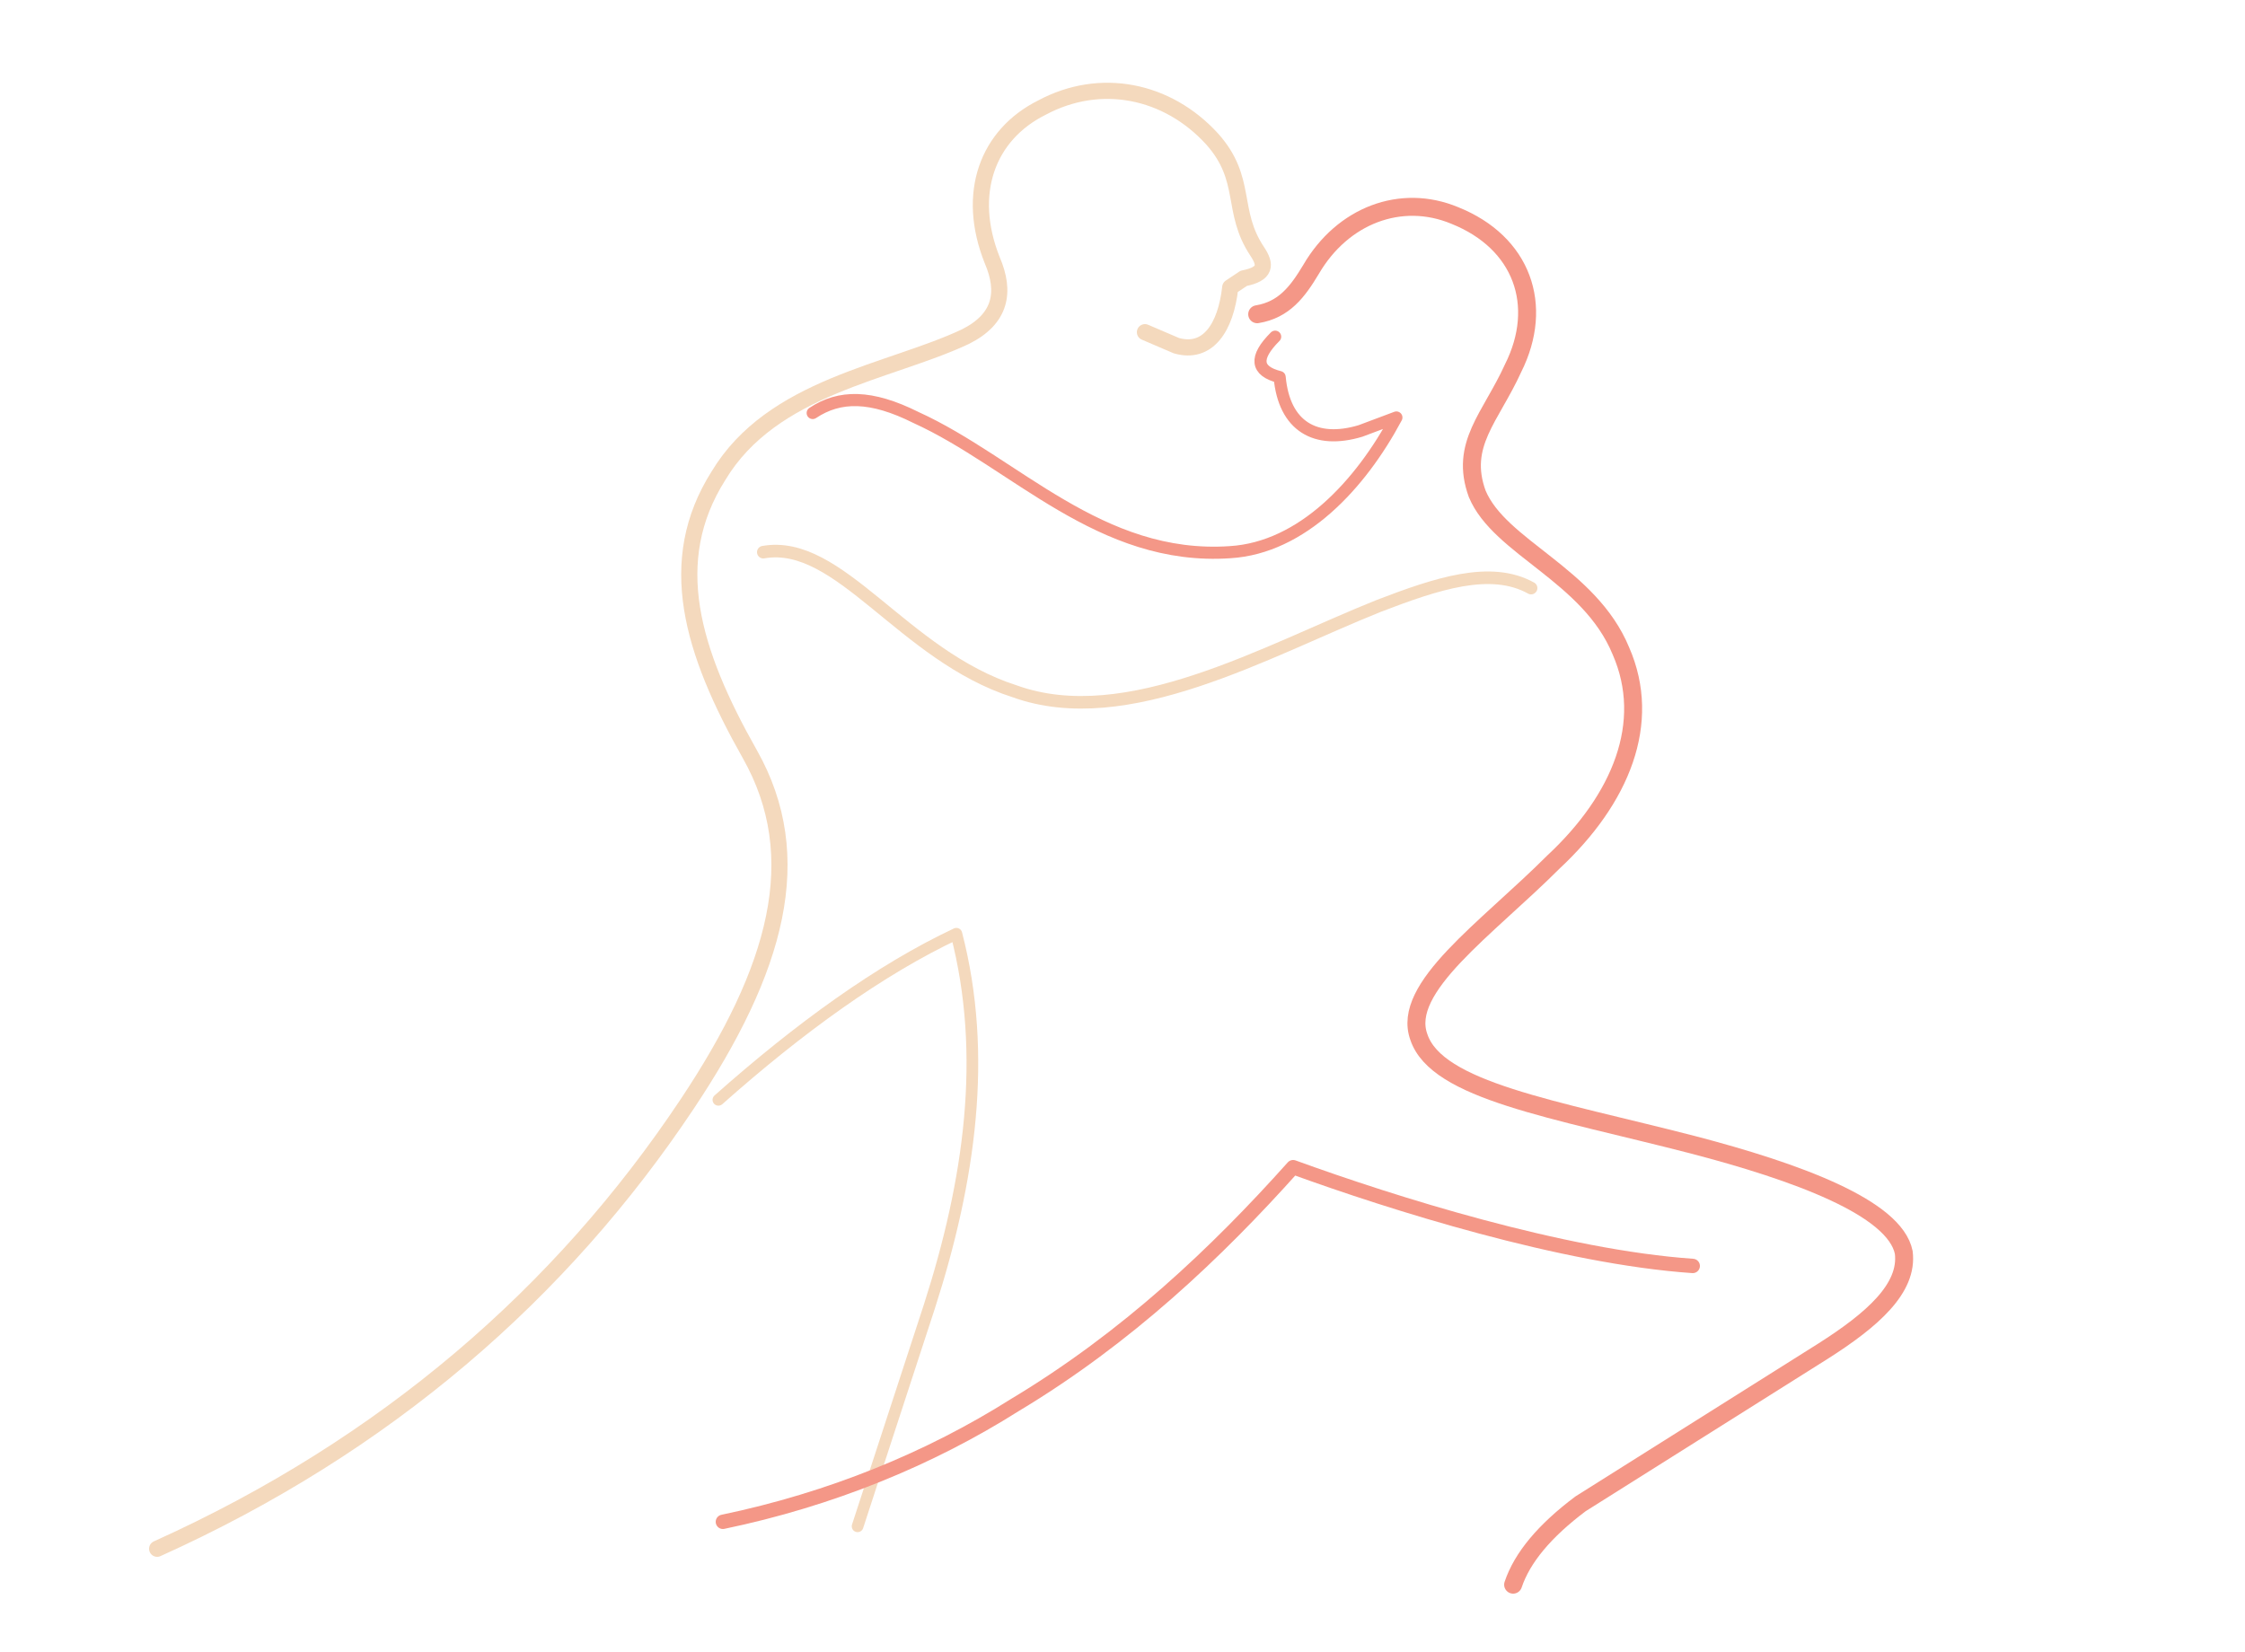
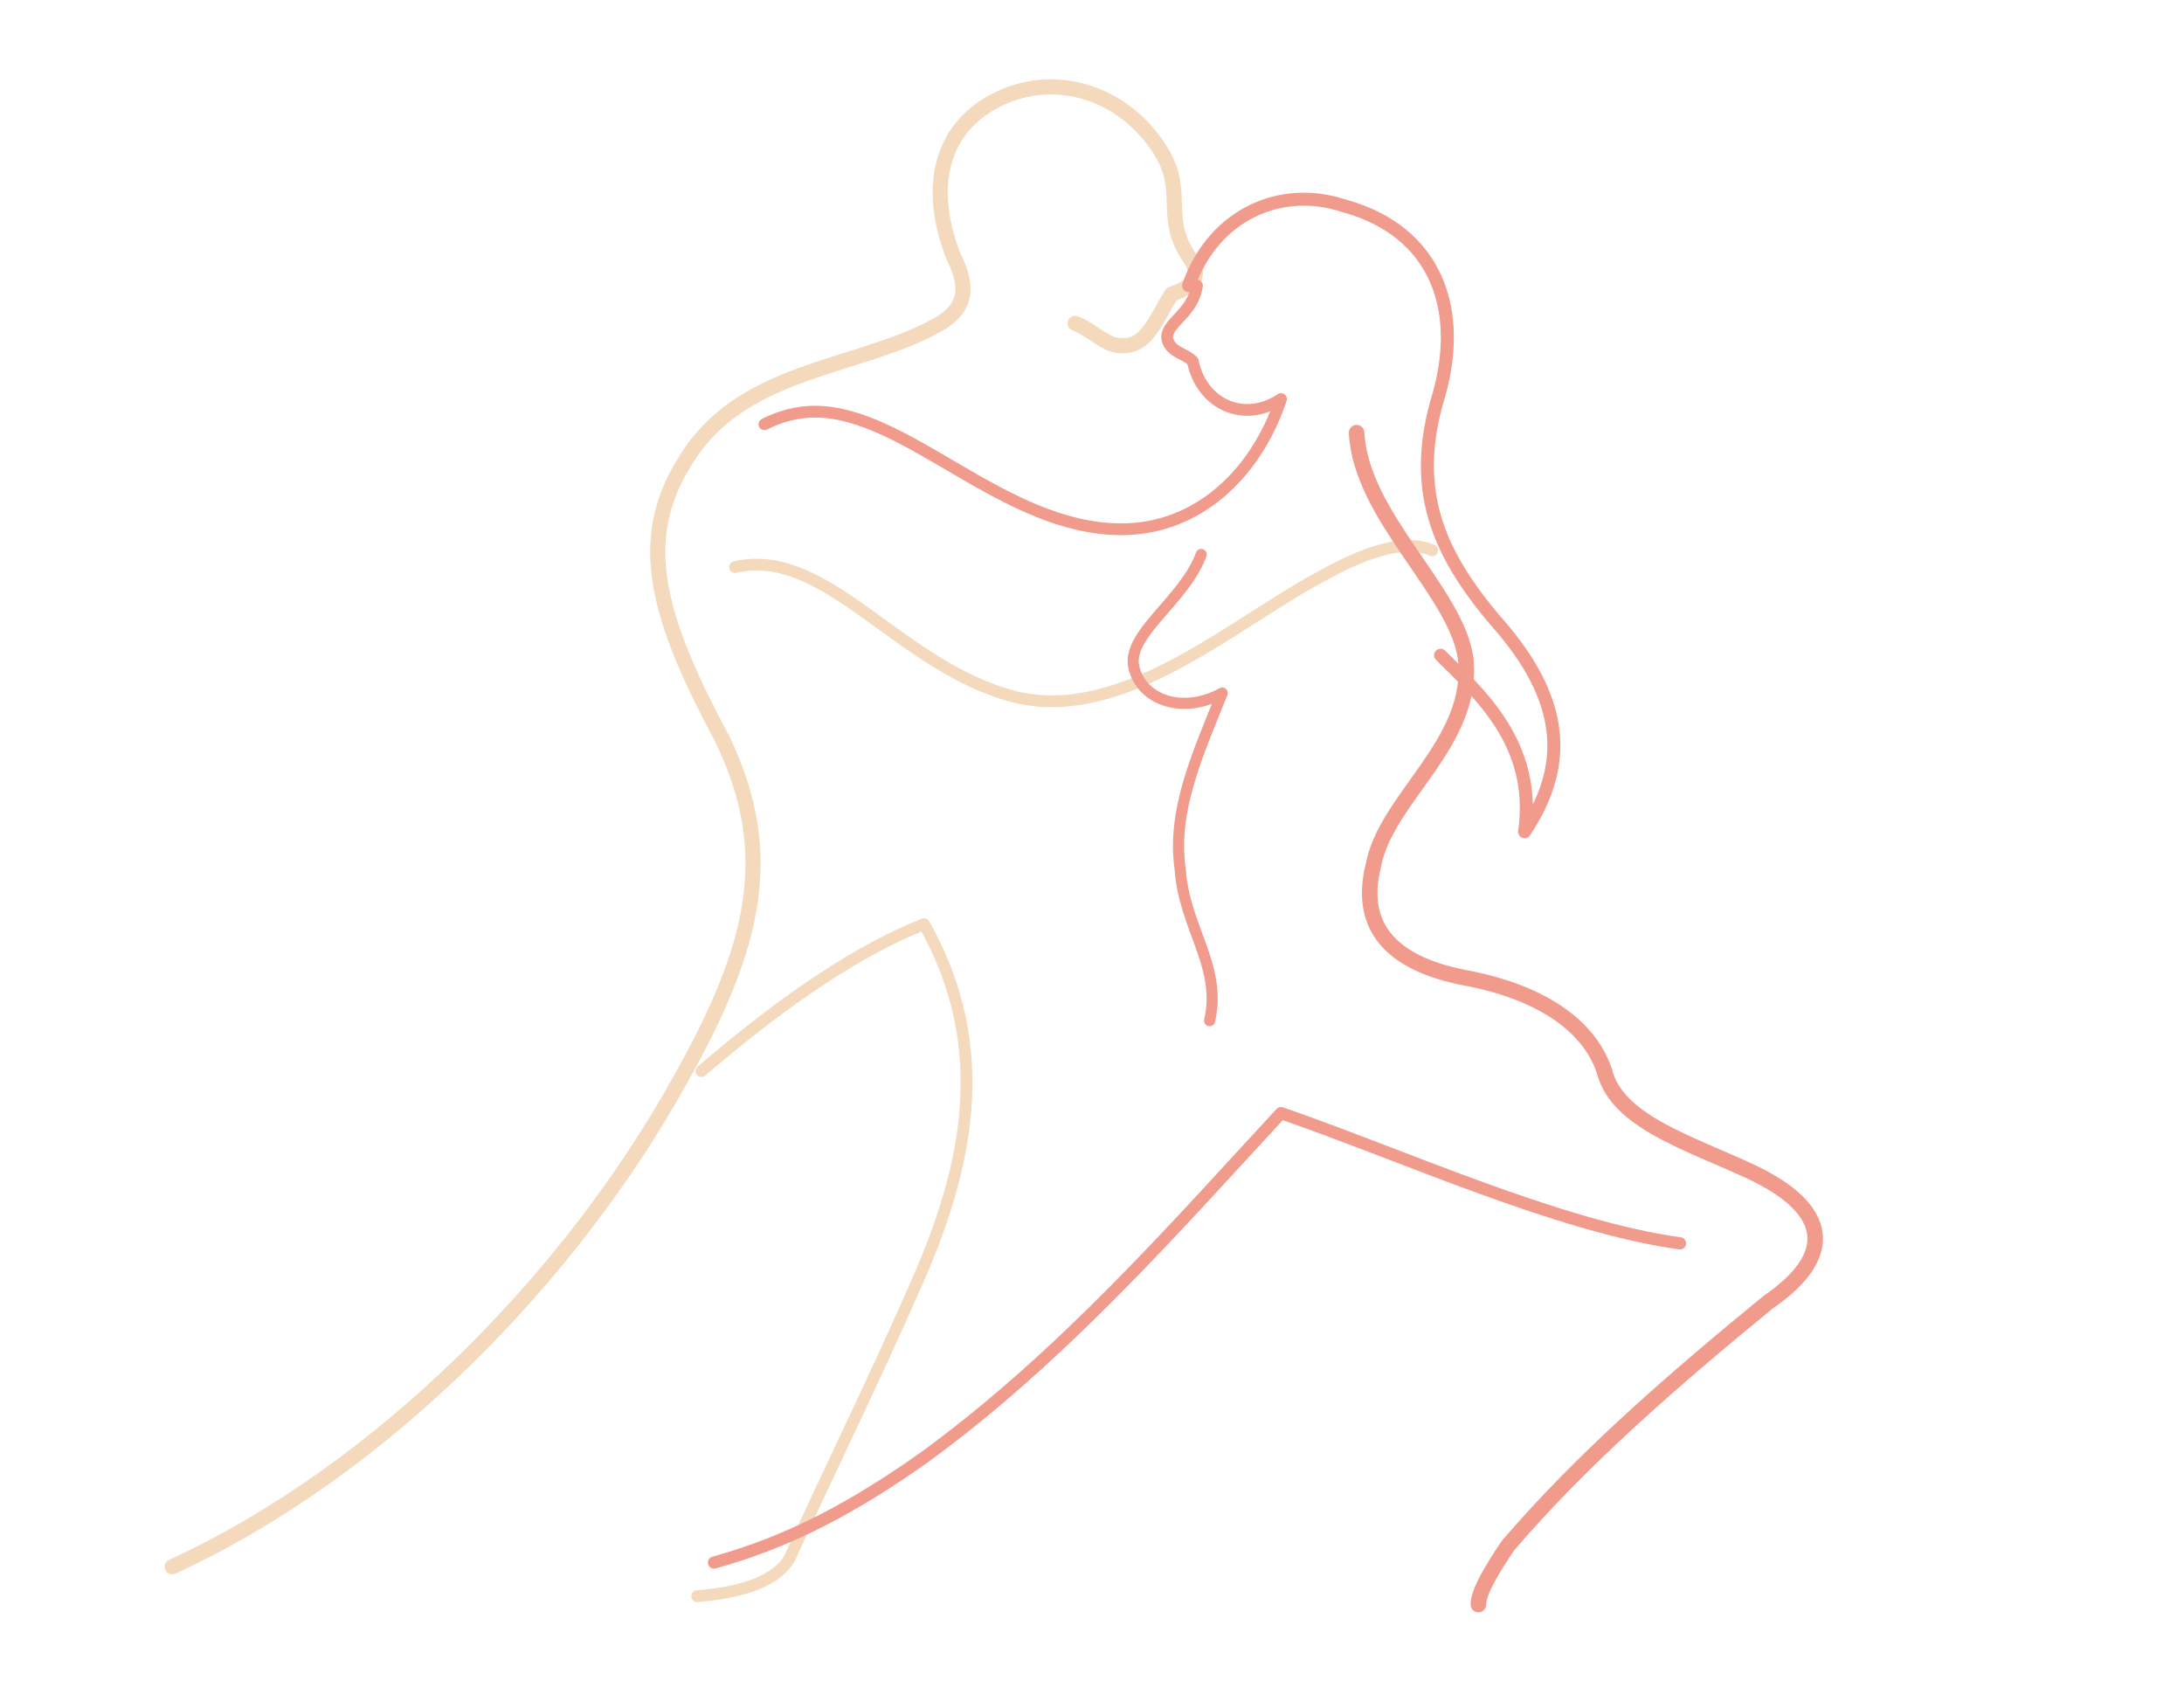
- <svg xmlns="http://www.w3.org/2000/svg" viewBox="0 0 500 368" fill="none" stroke-linecap="round" stroke-linejoin="round">
+ <svg xmlns="http://www.w3.org/2000/svg" viewBox="0 0 520 400" class="dance-drawing" fill="none" stroke-linecap="round" stroke-linejoin="round" aria-hidden="true">
  <g stroke="#F4D9BD">
-     <path stroke-width="3.6" d="M35 345C86 322 125 288 153 246 173 216 180 191 167 168 154 145 148 125 160 106 172 86 198 83 215 75 223 71 224 65 221 58 215 43 220 30 232 24 245 17 260 20 270 31 278 40 274 47 280 56 282 59 282 61 277 62L274 64C273 73 269 79 262 77L255 74" />
-     <path stroke-width="2.8" d="M170 123C187 120 201 146 226 154 251 163 282 145 307 135 320 130 332 126 341 131" />
-     <path stroke-width="2.6" d="M160 245C178 229 196 216 213 208 220 235 216 263 207 291L191 340" />
+     <path data-line="lead-back" stroke-width="3.6" d="M41 373 C91 350 136 304 162 257 C180 225 185 203 172 176 C157 148 151 129 163 110 C176 88 203 88 222 78 C230 74 231 69 227 61 C220 43 225 29 239 23 C253 17 269 23 277 37 C282 46 277 52 283 61 C286 65 285 68 279 70 C275 76 273 84 265 82 C262 81 259 78 256 77" />
+     <path data-line="lead-leg" stroke-width="2.8" d="M167 255 C188 237 205 226 220 220 C237 250 230 279 218 306 C207 331 197 351 188 371 C185 376 178 379 166 380" />
+     <path data-line="lead-arm" stroke-width="2.8" d="M175 135 C197 130 214 159 242 166 C268 172 294 148 315 137 C324 132 334 128 341 131" />
  </g>
-   <g stroke="#F49787">
-     <path stroke-width="4" d="M280 70C286 69 289 65 292 60 299 48 312 43 324 48 339 54 344 68 337 82 332 93 325 99 329 110 334 122 354 128 361 145 368 161 361 178 346 192 331 207 312 220 316 231 320 243 346 247 377 255 400 261 422 269 424 279 425 287 417 294 406 301L352 335C344 341 339 347 337 353" />
-     <path stroke-width="2.7" d="M284 75Q277 82 285 84C286 95 293 99 303 96L311 93C303 108 290 122 274 123 245 125 226 103 204 93 194 88 187 88 181 92" />
-     <path stroke-width="3.2" d="M377 282C348 280 310 268 288 260 271 279 251 298 226 313 207 325 185 334 161 339" />
+   <g stroke="#F19B8D">
+     <path data-line="follow-back" stroke-width="3.7" d="M323 103 C324 123 347 141 349 157 C351 177 330 190 327 206 C323 222 333 230 350 233 C365 236 378 243 382 255" />
+     <path data-line="follow-raised" stroke-width="3.7" d="M382 255 C385 267 402 272 417 279 C436 288 437 299 421 310 C399 328 377 347 359 368 C355 374 352 379 352 382" />
+     <path data-line="follow-leg" stroke-width="2.9" d="M400 296 C371 292 334 275 305 265 C280 292 253 323 220 347 C203 359 188 367 170 372" />
+     <path data-line="follow-front" stroke-width="2.65" d="M286 132 C282 143 268 151 270 159 C272 167 282 170 291 165 C285 180 279 193 281 207 C282 221 291 230 288 243" />
+     <path data-line="follow-arm" stroke-width="2.8" d="M285 68 C284 75 277 77 278 81 C279 84 282 84 284 86 C286 96 296 101 305 95 C299 113 285 126 267 126 C239 126 216 98 194 98 C190 98 186 99 182 101" />
+     <path data-line="follow-hair" stroke-width="3.1" d="M283 68 C289 51 305 44 320 49 C342 55 349 74 342 96 C336 118 343 133 358 150 C373 168 373 183 363 198 C366 177 352 165 343 156" />
  </g>
</svg>
